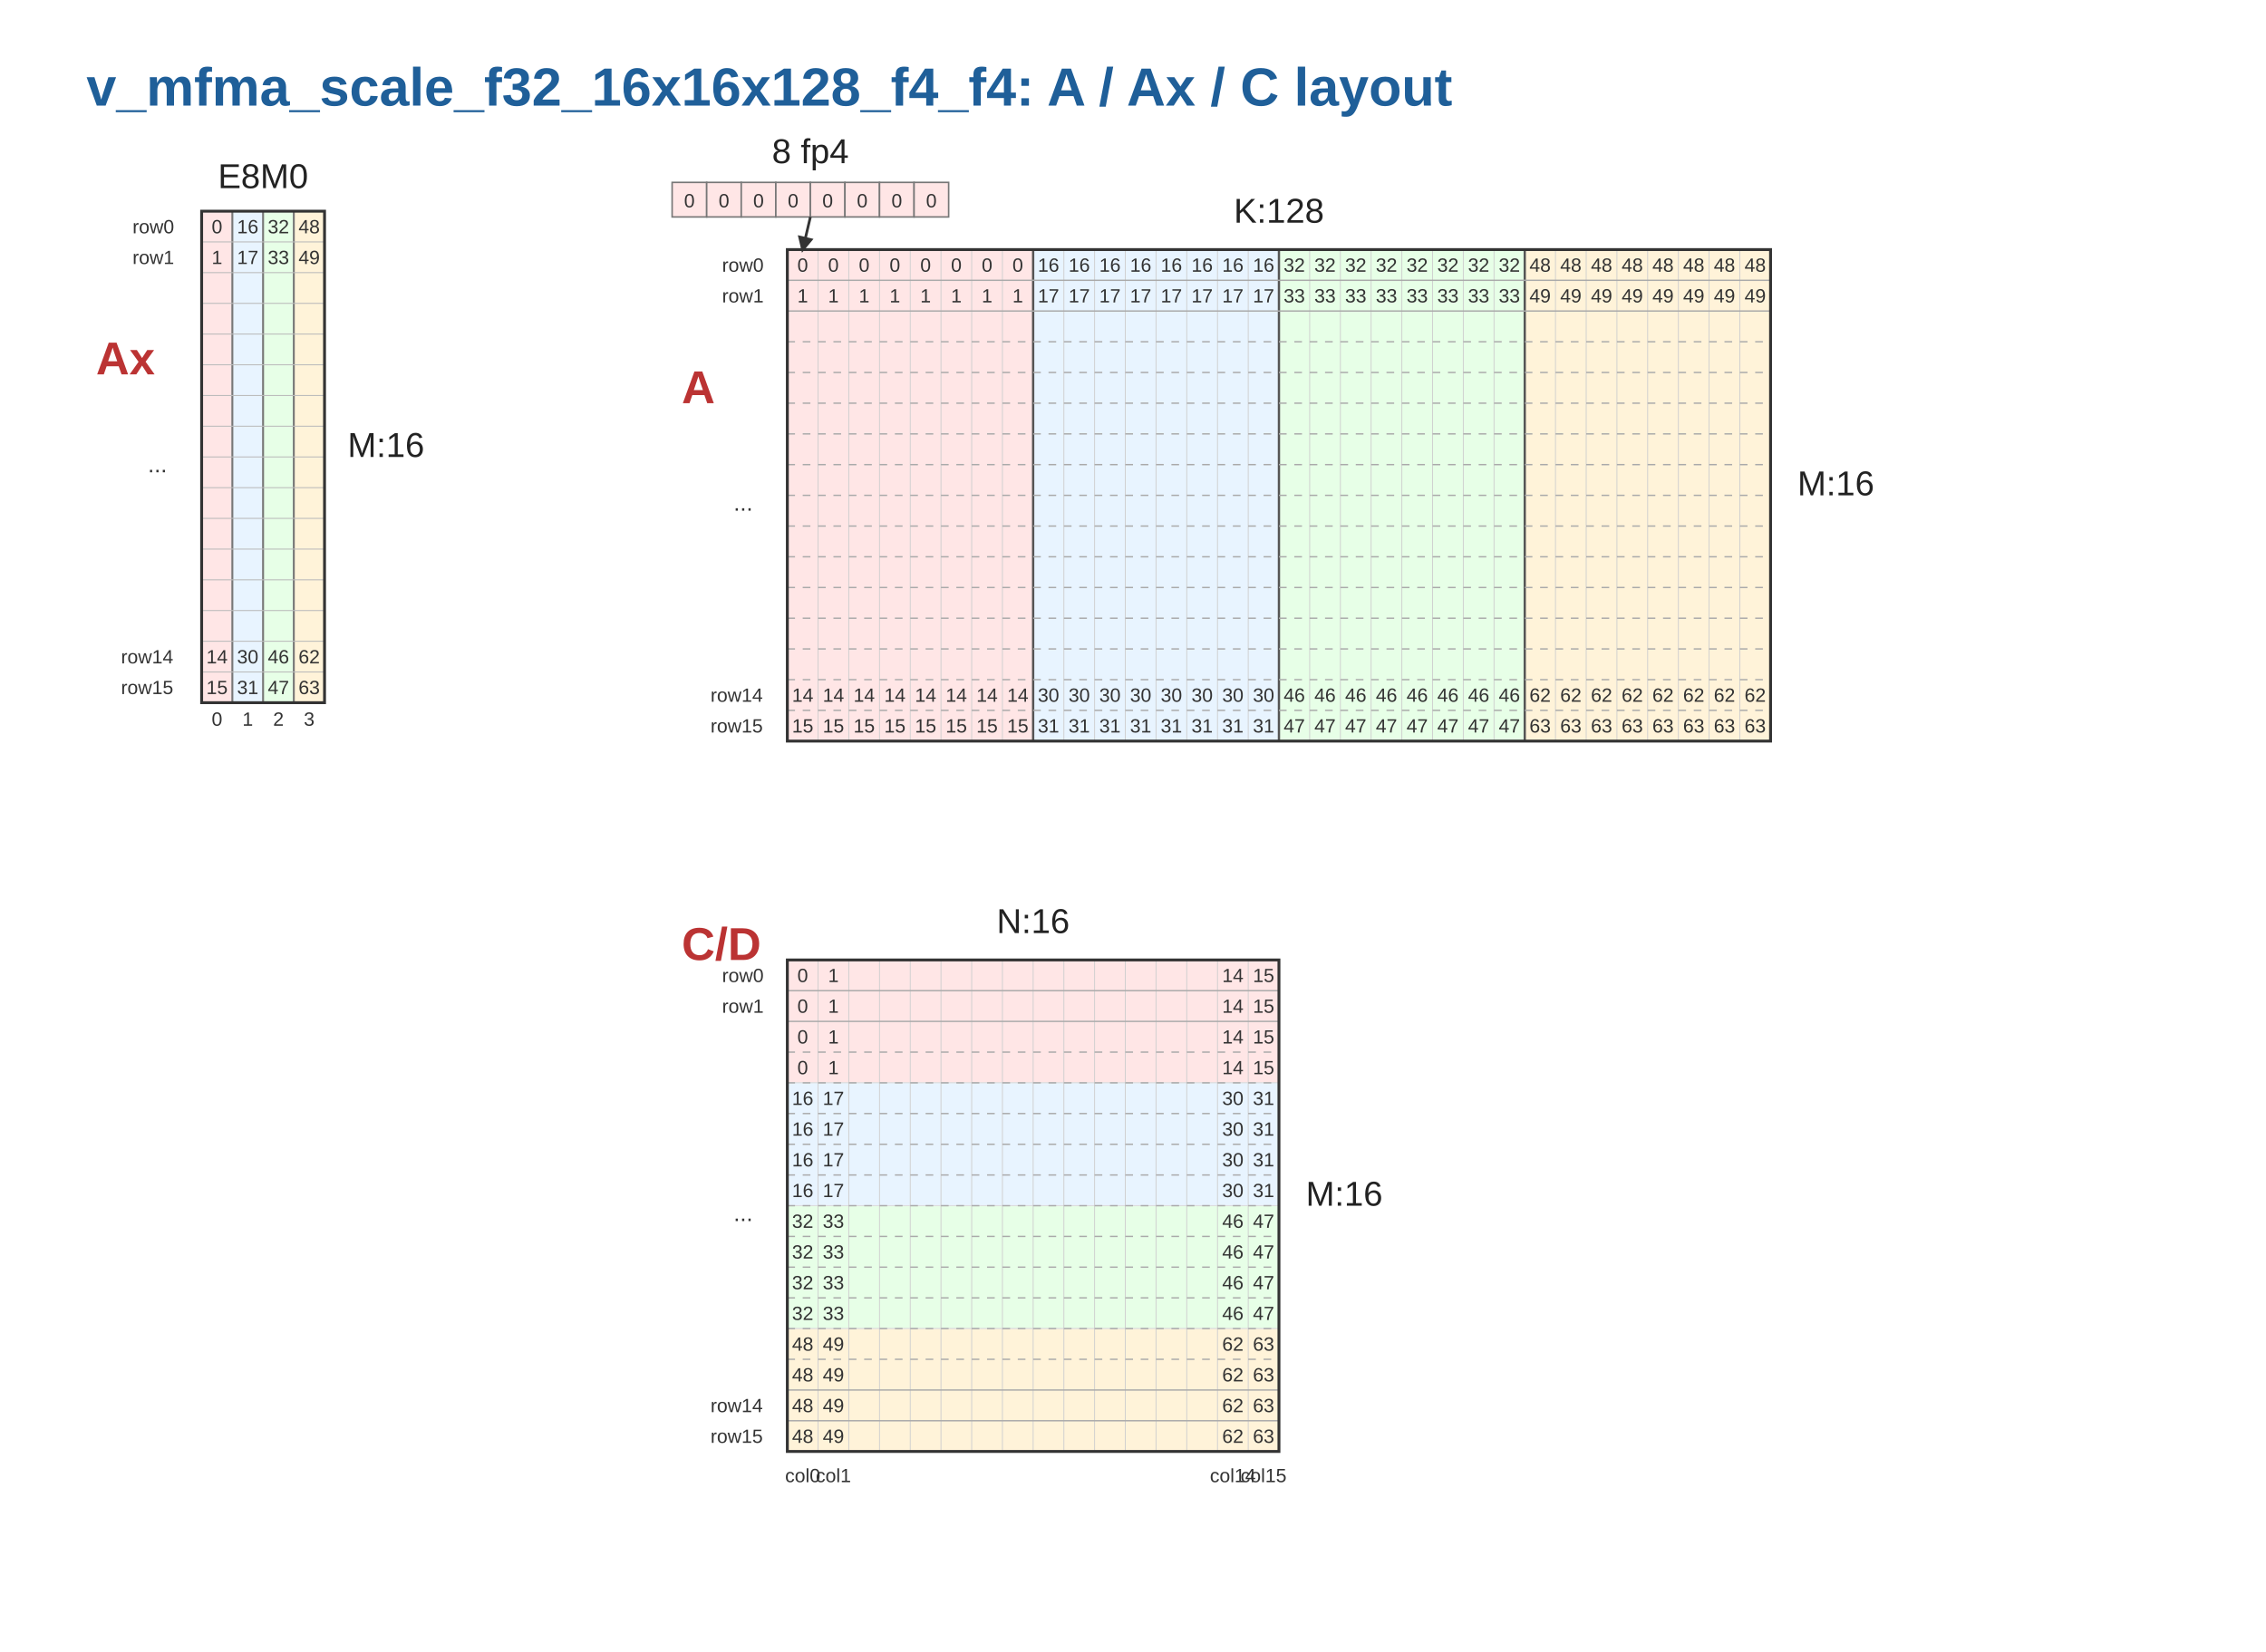
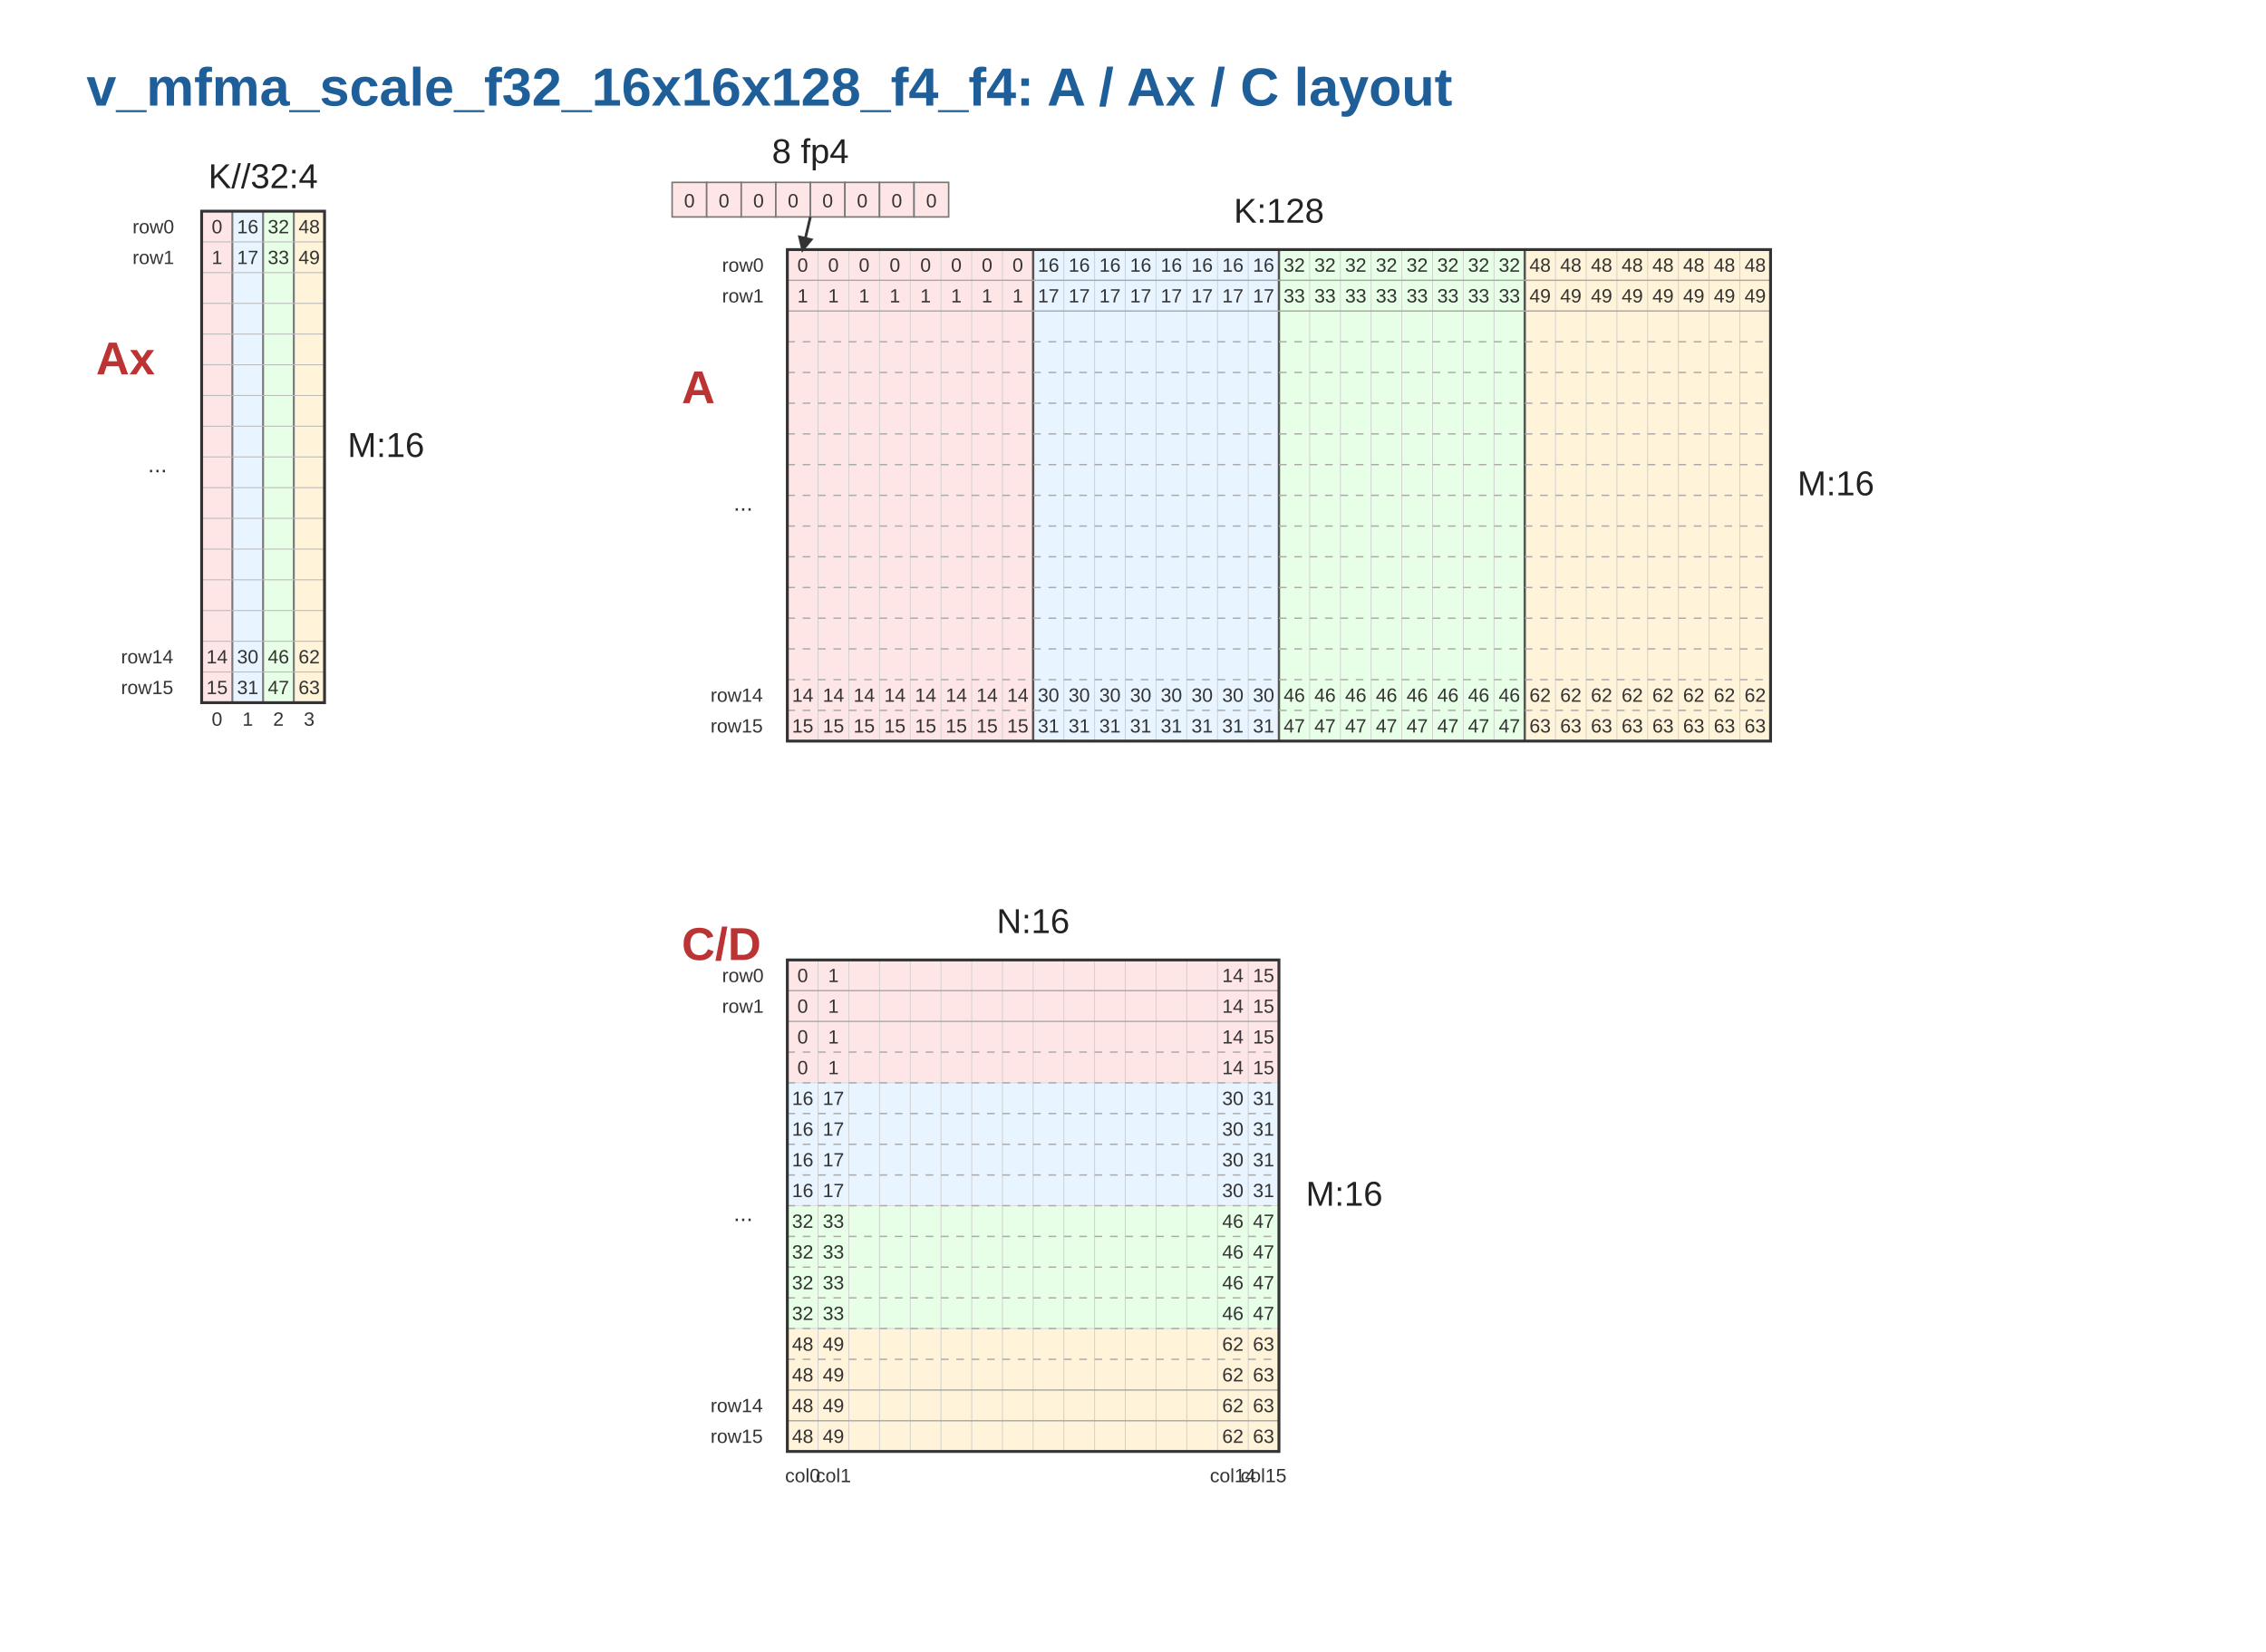
<svg xmlns="http://www.w3.org/2000/svg" width="1180" height="860" viewBox="0 0 1180 860">
  <style>
.title{font:700 28px Arial,sans-serif;fill:#1f5f99}
.label{font:700 24px Arial,sans-serif;fill:#b33}
.dim{font:18px Arial,sans-serif;fill:#222}
.text{font:15px Arial,sans-serif;fill:#222}
.small{font:12px Arial,sans-serif;fill:#333}
.tiny{font:10px Arial,sans-serif;fill:#333}
.callout{font:14px Arial,sans-serif;fill:#222}
</style>
  <defs>
    <marker id="arrow" viewBox="0 0 10 10" refX="8" refY="5" markerWidth="6" markerHeight="6" orient="auto-start-reverse">
      <path d="M0,0 L10,5 L0,10 z" fill="#333" />
    </marker>
  </defs>
  <text x="45" y="55" class="title" text-anchor="start">v_mfma_scale_f32_16x16x128_f4_f4: A / Ax / C layout</text>
  <text x="50" y="195" class="label" text-anchor="start">Ax</text>
  <rect x="105.0" y="110" width="16.0" height="256" fill="#ffe6e6" stroke="#ddd" stroke-width="0.5" />
  <rect x="121.0" y="110" width="16.0" height="256" fill="#e8f4ff" stroke="#ddd" stroke-width="0.5" />
  <rect x="137.0" y="110" width="16.0" height="256" fill="#e7ffe7" stroke="#ddd" stroke-width="0.5" />
  <rect x="153.0" y="110" width="16.0" height="256" fill="#fff3d9" stroke="#ddd" stroke-width="0.5" />
  <line x1="121.0" y1="110" x2="121.0" y2="366" stroke="#777" stroke-width="1" />
  <line x1="137.0" y1="110" x2="137.0" y2="366" stroke="#777" stroke-width="1" />
  <line x1="153.0" y1="110" x2="153.0" y2="366" stroke="#777" stroke-width="1" />
  <line x1="105" y1="126.0" x2="169" y2="126.0" stroke="#bbb" stroke-width="0.5" />
  <line x1="105" y1="142.0" x2="169" y2="142.0" stroke="#bbb" stroke-width="0.5" />
  <line x1="105" y1="158.0" x2="169" y2="158.0" stroke="#bbb" stroke-width="0.5" />
  <line x1="105" y1="174.0" x2="169" y2="174.0" stroke="#bbb" stroke-width="0.5" />
  <line x1="105" y1="190.0" x2="169" y2="190.0" stroke="#bbb" stroke-width="0.5" />
  <line x1="105" y1="206.0" x2="169" y2="206.0" stroke="#bbb" stroke-width="0.5" />
  <line x1="105" y1="222.0" x2="169" y2="222.0" stroke="#bbb" stroke-width="0.5" />
  <line x1="105" y1="238.0" x2="169" y2="238.0" stroke="#bbb" stroke-width="0.5" />
  <line x1="105" y1="254.0" x2="169" y2="254.0" stroke="#bbb" stroke-width="0.5" />
  <line x1="105" y1="270.0" x2="169" y2="270.0" stroke="#bbb" stroke-width="0.5" />
  <line x1="105" y1="286.0" x2="169" y2="286.0" stroke="#bbb" stroke-width="0.5" />
  <line x1="105" y1="302.0" x2="169" y2="302.0" stroke="#bbb" stroke-width="0.5" />
  <line x1="105" y1="318.0" x2="169" y2="318.0" stroke="#bbb" stroke-width="0.5" />
  <line x1="105" y1="334.0" x2="169" y2="334.0" stroke="#bbb" stroke-width="0.5" />
  <line x1="105" y1="350.0" x2="169" y2="350.0" stroke="#bbb" stroke-width="0.5" />
  <rect x="105" y="110" width="64" height="256" fill="none" stroke="#333" stroke-width="1.5" />
-   <text x="137.0" y="98" class="dim" text-anchor="middle">E8M0</text>
+   <text x="137.0" y="98" class="dim" text-anchor="middle">K//32:4</text>
  <text x="181" y="238.0" class="dim" text-anchor="start">M:16</text>
  <text x="113.0" y="378" class="tiny" text-anchor="middle">0</text>
  <text x="129.0" y="378" class="tiny" text-anchor="middle">1</text>
  <text x="145.0" y="378" class="tiny" text-anchor="middle">2</text>
  <text x="161.0" y="378" class="tiny" text-anchor="middle">3</text>
  <text x="113.0" y="121.52" class="tiny" text-anchor="middle">0</text>
  <text x="129.0" y="121.52" class="tiny" text-anchor="middle">16</text>
  <text x="145.0" y="121.52" class="tiny" text-anchor="middle">32</text>
  <text x="161.0" y="121.52" class="tiny" text-anchor="middle">48</text>
  <text x="113.0" y="137.52" class="tiny" text-anchor="middle">1</text>
  <text x="129.0" y="137.52" class="tiny" text-anchor="middle">17</text>
  <text x="145.0" y="137.52" class="tiny" text-anchor="middle">33</text>
  <text x="161.0" y="137.52" class="tiny" text-anchor="middle">49</text>
  <text x="113.0" y="345.52" class="tiny" text-anchor="middle">14</text>
  <text x="129.0" y="345.52" class="tiny" text-anchor="middle">30</text>
  <text x="145.0" y="345.52" class="tiny" text-anchor="middle">46</text>
  <text x="161.0" y="345.52" class="tiny" text-anchor="middle">62</text>
  <text x="113.0" y="361.52" class="tiny" text-anchor="middle">15</text>
  <text x="129.0" y="361.52" class="tiny" text-anchor="middle">31</text>
  <text x="145.0" y="361.52" class="tiny" text-anchor="middle">47</text>
  <text x="161.0" y="361.52" class="tiny" text-anchor="middle">63</text>
  <text x="69" y="121.52" class="tiny" text-anchor="start">row0</text>
  <text x="69" y="137.52" class="tiny" text-anchor="start">row1</text>
  <text x="77" y="246.0" class="small" text-anchor="start">...</text>
  <text x="63" y="345.52" class="tiny" text-anchor="start">row14</text>
  <text x="63" y="361.52" class="tiny" text-anchor="start">row15</text>
  <text x="355" y="210" class="label" text-anchor="start">A</text>
  <rect x="410.0" y="130" width="128.0" height="256" fill="#ffe6e6" stroke="#ddd" stroke-width="0.5" />
  <line x1="410.0" y1="130" x2="410.0" y2="386" stroke="#cfcfcf" stroke-width="0.45" />
  <text x="418.0" y="141.52" class="tiny" text-anchor="middle">0</text>
  <text x="418.0" y="157.52" class="tiny" text-anchor="middle">1</text>
  <text x="418.0" y="365.52" class="tiny" text-anchor="middle">14</text>
  <text x="418.0" y="381.52" class="tiny" text-anchor="middle">15</text>
  <line x1="426.0" y1="130" x2="426.0" y2="386" stroke="#cfcfcf" stroke-width="0.45" />
  <text x="434.0" y="141.52" class="tiny" text-anchor="middle">0</text>
  <text x="434.0" y="157.52" class="tiny" text-anchor="middle">1</text>
  <text x="434.0" y="365.52" class="tiny" text-anchor="middle">14</text>
  <text x="434.0" y="381.52" class="tiny" text-anchor="middle">15</text>
  <line x1="442.0" y1="130" x2="442.0" y2="386" stroke="#cfcfcf" stroke-width="0.45" />
  <text x="450.0" y="141.52" class="tiny" text-anchor="middle">0</text>
  <text x="450.0" y="157.52" class="tiny" text-anchor="middle">1</text>
  <text x="450.0" y="365.52" class="tiny" text-anchor="middle">14</text>
  <text x="450.0" y="381.52" class="tiny" text-anchor="middle">15</text>
  <line x1="458.0" y1="130" x2="458.0" y2="386" stroke="#cfcfcf" stroke-width="0.45" />
  <text x="466.0" y="141.52" class="tiny" text-anchor="middle">0</text>
  <text x="466.0" y="157.52" class="tiny" text-anchor="middle">1</text>
  <text x="466.0" y="365.52" class="tiny" text-anchor="middle">14</text>
  <text x="466.0" y="381.52" class="tiny" text-anchor="middle">15</text>
  <line x1="474.0" y1="130" x2="474.0" y2="386" stroke="#cfcfcf" stroke-width="0.45" />
  <text x="482.0" y="141.52" class="tiny" text-anchor="middle">0</text>
  <text x="482.0" y="157.52" class="tiny" text-anchor="middle">1</text>
  <text x="482.0" y="365.52" class="tiny" text-anchor="middle">14</text>
  <text x="482.0" y="381.52" class="tiny" text-anchor="middle">15</text>
  <line x1="490.0" y1="130" x2="490.0" y2="386" stroke="#cfcfcf" stroke-width="0.45" />
  <text x="498.0" y="141.52" class="tiny" text-anchor="middle">0</text>
  <text x="498.0" y="157.52" class="tiny" text-anchor="middle">1</text>
  <text x="498.0" y="365.52" class="tiny" text-anchor="middle">14</text>
  <text x="498.0" y="381.52" class="tiny" text-anchor="middle">15</text>
  <line x1="506.0" y1="130" x2="506.0" y2="386" stroke="#cfcfcf" stroke-width="0.45" />
  <text x="514.0" y="141.52" class="tiny" text-anchor="middle">0</text>
  <text x="514.0" y="157.52" class="tiny" text-anchor="middle">1</text>
  <text x="514.0" y="365.52" class="tiny" text-anchor="middle">14</text>
  <text x="514.0" y="381.52" class="tiny" text-anchor="middle">15</text>
  <line x1="522.0" y1="130" x2="522.0" y2="386" stroke="#cfcfcf" stroke-width="0.45" />
  <text x="530.0" y="141.52" class="tiny" text-anchor="middle">0</text>
  <text x="530.0" y="157.52" class="tiny" text-anchor="middle">1</text>
  <text x="530.0" y="365.52" class="tiny" text-anchor="middle">14</text>
  <text x="530.0" y="381.52" class="tiny" text-anchor="middle">15</text>
  <rect x="538.0" y="130" width="128.0" height="256" fill="#e8f4ff" stroke="#ddd" stroke-width="0.5" />
  <line x1="538.0" y1="130" x2="538.0" y2="386" stroke="#cfcfcf" stroke-width="0.45" />
  <text x="546.0" y="141.52" class="tiny" text-anchor="middle">16</text>
  <text x="546.0" y="157.52" class="tiny" text-anchor="middle">17</text>
  <text x="546.0" y="365.52" class="tiny" text-anchor="middle">30</text>
  <text x="546.0" y="381.52" class="tiny" text-anchor="middle">31</text>
  <line x1="554.0" y1="130" x2="554.0" y2="386" stroke="#cfcfcf" stroke-width="0.45" />
  <text x="562.0" y="141.52" class="tiny" text-anchor="middle">16</text>
  <text x="562.0" y="157.52" class="tiny" text-anchor="middle">17</text>
  <text x="562.0" y="365.52" class="tiny" text-anchor="middle">30</text>
  <text x="562.0" y="381.52" class="tiny" text-anchor="middle">31</text>
  <line x1="570.0" y1="130" x2="570.0" y2="386" stroke="#cfcfcf" stroke-width="0.45" />
  <text x="578.0" y="141.52" class="tiny" text-anchor="middle">16</text>
  <text x="578.0" y="157.52" class="tiny" text-anchor="middle">17</text>
  <text x="578.0" y="365.52" class="tiny" text-anchor="middle">30</text>
  <text x="578.0" y="381.52" class="tiny" text-anchor="middle">31</text>
  <line x1="586.0" y1="130" x2="586.0" y2="386" stroke="#cfcfcf" stroke-width="0.45" />
  <text x="594.0" y="141.52" class="tiny" text-anchor="middle">16</text>
  <text x="594.0" y="157.52" class="tiny" text-anchor="middle">17</text>
  <text x="594.0" y="365.52" class="tiny" text-anchor="middle">30</text>
  <text x="594.0" y="381.52" class="tiny" text-anchor="middle">31</text>
  <line x1="602.0" y1="130" x2="602.0" y2="386" stroke="#cfcfcf" stroke-width="0.45" />
  <text x="610.0" y="141.52" class="tiny" text-anchor="middle">16</text>
  <text x="610.0" y="157.52" class="tiny" text-anchor="middle">17</text>
  <text x="610.0" y="365.52" class="tiny" text-anchor="middle">30</text>
  <text x="610.0" y="381.52" class="tiny" text-anchor="middle">31</text>
  <line x1="618.0" y1="130" x2="618.0" y2="386" stroke="#cfcfcf" stroke-width="0.45" />
  <text x="626.0" y="141.52" class="tiny" text-anchor="middle">16</text>
  <text x="626.0" y="157.52" class="tiny" text-anchor="middle">17</text>
  <text x="626.0" y="365.52" class="tiny" text-anchor="middle">30</text>
  <text x="626.0" y="381.52" class="tiny" text-anchor="middle">31</text>
  <line x1="634.0" y1="130" x2="634.0" y2="386" stroke="#cfcfcf" stroke-width="0.45" />
  <text x="642.0" y="141.52" class="tiny" text-anchor="middle">16</text>
  <text x="642.0" y="157.52" class="tiny" text-anchor="middle">17</text>
  <text x="642.0" y="365.52" class="tiny" text-anchor="middle">30</text>
  <text x="642.0" y="381.52" class="tiny" text-anchor="middle">31</text>
  <line x1="650.0" y1="130" x2="650.0" y2="386" stroke="#cfcfcf" stroke-width="0.45" />
  <text x="658.0" y="141.52" class="tiny" text-anchor="middle">16</text>
  <text x="658.0" y="157.52" class="tiny" text-anchor="middle">17</text>
  <text x="658.0" y="365.52" class="tiny" text-anchor="middle">30</text>
  <text x="658.0" y="381.52" class="tiny" text-anchor="middle">31</text>
  <rect x="666.0" y="130" width="128.0" height="256" fill="#e7ffe7" stroke="#ddd" stroke-width="0.5" />
  <line x1="666.0" y1="130" x2="666.0" y2="386" stroke="#cfcfcf" stroke-width="0.45" />
  <text x="674.0" y="141.52" class="tiny" text-anchor="middle">32</text>
  <text x="674.0" y="157.52" class="tiny" text-anchor="middle">33</text>
  <text x="674.0" y="365.52" class="tiny" text-anchor="middle">46</text>
  <text x="674.0" y="381.52" class="tiny" text-anchor="middle">47</text>
  <line x1="682.0" y1="130" x2="682.0" y2="386" stroke="#cfcfcf" stroke-width="0.45" />
  <text x="690.0" y="141.52" class="tiny" text-anchor="middle">32</text>
  <text x="690.0" y="157.52" class="tiny" text-anchor="middle">33</text>
  <text x="690.0" y="365.52" class="tiny" text-anchor="middle">46</text>
  <text x="690.0" y="381.52" class="tiny" text-anchor="middle">47</text>
  <line x1="698.0" y1="130" x2="698.0" y2="386" stroke="#cfcfcf" stroke-width="0.45" />
  <text x="706.0" y="141.52" class="tiny" text-anchor="middle">32</text>
  <text x="706.0" y="157.52" class="tiny" text-anchor="middle">33</text>
  <text x="706.0" y="365.52" class="tiny" text-anchor="middle">46</text>
  <text x="706.0" y="381.52" class="tiny" text-anchor="middle">47</text>
  <line x1="714.0" y1="130" x2="714.0" y2="386" stroke="#cfcfcf" stroke-width="0.45" />
  <text x="722.0" y="141.52" class="tiny" text-anchor="middle">32</text>
  <text x="722.0" y="157.52" class="tiny" text-anchor="middle">33</text>
  <text x="722.0" y="365.52" class="tiny" text-anchor="middle">46</text>
  <text x="722.0" y="381.52" class="tiny" text-anchor="middle">47</text>
  <line x1="730.0" y1="130" x2="730.0" y2="386" stroke="#cfcfcf" stroke-width="0.45" />
  <text x="738.0" y="141.52" class="tiny" text-anchor="middle">32</text>
  <text x="738.0" y="157.52" class="tiny" text-anchor="middle">33</text>
  <text x="738.0" y="365.52" class="tiny" text-anchor="middle">46</text>
  <text x="738.0" y="381.52" class="tiny" text-anchor="middle">47</text>
  <line x1="746.0" y1="130" x2="746.0" y2="386" stroke="#cfcfcf" stroke-width="0.45" />
  <text x="754.0" y="141.52" class="tiny" text-anchor="middle">32</text>
  <text x="754.0" y="157.52" class="tiny" text-anchor="middle">33</text>
  <text x="754.0" y="365.52" class="tiny" text-anchor="middle">46</text>
  <text x="754.0" y="381.52" class="tiny" text-anchor="middle">47</text>
  <line x1="762.0" y1="130" x2="762.0" y2="386" stroke="#cfcfcf" stroke-width="0.45" />
  <text x="770.0" y="141.52" class="tiny" text-anchor="middle">32</text>
  <text x="770.0" y="157.52" class="tiny" text-anchor="middle">33</text>
  <text x="770.0" y="365.52" class="tiny" text-anchor="middle">46</text>
  <text x="770.0" y="381.52" class="tiny" text-anchor="middle">47</text>
  <line x1="778.0" y1="130" x2="778.0" y2="386" stroke="#cfcfcf" stroke-width="0.45" />
  <text x="786.0" y="141.52" class="tiny" text-anchor="middle">32</text>
  <text x="786.0" y="157.52" class="tiny" text-anchor="middle">33</text>
  <text x="786.0" y="365.52" class="tiny" text-anchor="middle">46</text>
  <text x="786.0" y="381.52" class="tiny" text-anchor="middle">47</text>
  <rect x="794.0" y="130" width="128.0" height="256" fill="#fff3d9" stroke="#ddd" stroke-width="0.5" />
  <line x1="794.0" y1="130" x2="794.0" y2="386" stroke="#cfcfcf" stroke-width="0.45" />
  <text x="802.0" y="141.52" class="tiny" text-anchor="middle">48</text>
  <text x="802.0" y="157.52" class="tiny" text-anchor="middle">49</text>
  <text x="802.0" y="365.52" class="tiny" text-anchor="middle">62</text>
  <text x="802.0" y="381.52" class="tiny" text-anchor="middle">63</text>
  <line x1="810.0" y1="130" x2="810.0" y2="386" stroke="#cfcfcf" stroke-width="0.45" />
  <text x="818.0" y="141.52" class="tiny" text-anchor="middle">48</text>
  <text x="818.0" y="157.52" class="tiny" text-anchor="middle">49</text>
  <text x="818.0" y="365.52" class="tiny" text-anchor="middle">62</text>
  <text x="818.0" y="381.52" class="tiny" text-anchor="middle">63</text>
  <line x1="826.0" y1="130" x2="826.0" y2="386" stroke="#cfcfcf" stroke-width="0.45" />
  <text x="834.0" y="141.52" class="tiny" text-anchor="middle">48</text>
  <text x="834.0" y="157.52" class="tiny" text-anchor="middle">49</text>
  <text x="834.0" y="365.52" class="tiny" text-anchor="middle">62</text>
  <text x="834.0" y="381.52" class="tiny" text-anchor="middle">63</text>
  <line x1="842.0" y1="130" x2="842.0" y2="386" stroke="#cfcfcf" stroke-width="0.45" />
  <text x="850.0" y="141.52" class="tiny" text-anchor="middle">48</text>
  <text x="850.0" y="157.52" class="tiny" text-anchor="middle">49</text>
  <text x="850.0" y="365.52" class="tiny" text-anchor="middle">62</text>
  <text x="850.0" y="381.52" class="tiny" text-anchor="middle">63</text>
  <line x1="858.0" y1="130" x2="858.0" y2="386" stroke="#cfcfcf" stroke-width="0.45" />
  <text x="866.0" y="141.52" class="tiny" text-anchor="middle">48</text>
  <text x="866.0" y="157.52" class="tiny" text-anchor="middle">49</text>
  <text x="866.0" y="365.52" class="tiny" text-anchor="middle">62</text>
  <text x="866.0" y="381.52" class="tiny" text-anchor="middle">63</text>
  <line x1="874.0" y1="130" x2="874.0" y2="386" stroke="#cfcfcf" stroke-width="0.45" />
  <text x="882.0" y="141.52" class="tiny" text-anchor="middle">48</text>
  <text x="882.0" y="157.52" class="tiny" text-anchor="middle">49</text>
  <text x="882.0" y="365.52" class="tiny" text-anchor="middle">62</text>
  <text x="882.0" y="381.52" class="tiny" text-anchor="middle">63</text>
  <line x1="890.0" y1="130" x2="890.0" y2="386" stroke="#cfcfcf" stroke-width="0.45" />
  <text x="898.0" y="141.52" class="tiny" text-anchor="middle">48</text>
  <text x="898.0" y="157.52" class="tiny" text-anchor="middle">49</text>
  <text x="898.0" y="365.52" class="tiny" text-anchor="middle">62</text>
  <text x="898.0" y="381.52" class="tiny" text-anchor="middle">63</text>
  <line x1="906.0" y1="130" x2="906.0" y2="386" stroke="#cfcfcf" stroke-width="0.45" />
  <text x="914.0" y="141.52" class="tiny" text-anchor="middle">48</text>
  <text x="914.0" y="157.52" class="tiny" text-anchor="middle">49</text>
  <text x="914.0" y="365.52" class="tiny" text-anchor="middle">62</text>
  <text x="914.0" y="381.52" class="tiny" text-anchor="middle">63</text>
  <line x1="538.0" y1="130" x2="538.0" y2="386" stroke="#555" stroke-width="1.2" />
  <line x1="666.0" y1="130" x2="666.0" y2="386" stroke="#555" stroke-width="1.2" />
  <line x1="794.0" y1="130" x2="794.0" y2="386" stroke="#555" stroke-width="1.2" />
  <line x1="922" y1="130" x2="922" y2="386" stroke="#cfcfcf" stroke-width="0.45" />
  <line x1="410" y1="146.0" x2="922" y2="146.0" stroke="#aaa" stroke-width="0.7" />
  <line x1="410" y1="162.0" x2="922" y2="162.0" stroke="#aaa" stroke-width="0.7" />
  <line x1="410" y1="178.0" x2="922" y2="178.0" stroke="#aaa" stroke-width="0.7" stroke-dasharray="4 4" />
  <line x1="410" y1="194.0" x2="922" y2="194.0" stroke="#aaa" stroke-width="0.7" stroke-dasharray="4 4" />
  <line x1="410" y1="210.0" x2="922" y2="210.0" stroke="#aaa" stroke-width="0.7" stroke-dasharray="4 4" />
  <line x1="410" y1="226.0" x2="922" y2="226.0" stroke="#aaa" stroke-width="0.7" stroke-dasharray="4 4" />
  <line x1="410" y1="242.0" x2="922" y2="242.0" stroke="#aaa" stroke-width="0.7" stroke-dasharray="4 4" />
  <line x1="410" y1="258.0" x2="922" y2="258.0" stroke="#aaa" stroke-width="0.7" stroke-dasharray="4 4" />
  <line x1="410" y1="274.0" x2="922" y2="274.0" stroke="#aaa" stroke-width="0.7" stroke-dasharray="4 4" />
  <line x1="410" y1="290.0" x2="922" y2="290.0" stroke="#aaa" stroke-width="0.7" stroke-dasharray="4 4" />
  <line x1="410" y1="306.0" x2="922" y2="306.0" stroke="#aaa" stroke-width="0.7" stroke-dasharray="4 4" />
  <line x1="410" y1="322.0" x2="922" y2="322.0" stroke="#aaa" stroke-width="0.7" stroke-dasharray="4 4" />
  <line x1="410" y1="338.0" x2="922" y2="338.0" stroke="#aaa" stroke-width="0.7" stroke-dasharray="4 4" />
  <line x1="410" y1="354.0" x2="922" y2="354.0" stroke="#aaa" stroke-width="0.7" stroke-dasharray="4 4" />
  <line x1="410" y1="370.0" x2="922" y2="370.0" stroke="#aaa" stroke-width="0.7" stroke-dasharray="4 4" />
  <rect x="410" y="130" width="512" height="256" fill="none" stroke="#333" stroke-width="1.5" />
  <text x="666.0" y="116" class="dim" text-anchor="middle">K:128</text>
  <text x="936" y="258.0" class="dim" text-anchor="start">M:16</text>
  <text x="376" y="141.52" class="tiny" text-anchor="start">row0</text>
  <text x="376" y="157.52" class="tiny" text-anchor="start">row1</text>
  <text x="382" y="266.0" class="small" text-anchor="start">...</text>
  <text x="370" y="365.52" class="tiny" text-anchor="start">row14</text>
  <text x="370" y="381.52" class="tiny" text-anchor="start">row15</text>
  <rect x="350" y="95" width="18" height="18" fill="#ffe6e6" stroke="#777" stroke-width="0.8" />
  <text x="359.0" y="108" class="tiny" text-anchor="middle">0</text>
  <rect x="368" y="95" width="18" height="18" fill="#ffe6e6" stroke="#777" stroke-width="0.8" />
  <text x="377.0" y="108" class="tiny" text-anchor="middle">0</text>
  <rect x="386" y="95" width="18" height="18" fill="#ffe6e6" stroke="#777" stroke-width="0.8" />
  <text x="395.0" y="108" class="tiny" text-anchor="middle">0</text>
  <rect x="404" y="95" width="18" height="18" fill="#ffe6e6" stroke="#777" stroke-width="0.8" />
  <text x="413.0" y="108" class="tiny" text-anchor="middle">0</text>
  <rect x="422" y="95" width="18" height="18" fill="#ffe6e6" stroke="#777" stroke-width="0.8" />
  <text x="431.0" y="108" class="tiny" text-anchor="middle">0</text>
  <rect x="440" y="95" width="18" height="18" fill="#ffe6e6" stroke="#777" stroke-width="0.8" />
  <text x="449.0" y="108" class="tiny" text-anchor="middle">0</text>
  <rect x="458" y="95" width="18" height="18" fill="#ffe6e6" stroke="#777" stroke-width="0.8" />
  <text x="467.0" y="108" class="tiny" text-anchor="middle">0</text>
  <rect x="476" y="95" width="18" height="18" fill="#ffe6e6" stroke="#777" stroke-width="0.8" />
  <text x="485.0" y="108" class="tiny" text-anchor="middle">0</text>
  <text x="422" y="85" class="dim" text-anchor="middle">8 fp4</text>
  <line x1="422" y1="113" x2="418.0" y2="130" stroke="#333" stroke-width="1.4" marker-end="url(#arrow)" />
  <text x="355" y="500" class="label" text-anchor="start">C/D</text>
  <rect x="410" y="500.0" width="256" height="64.0" fill="#ffe6e6" stroke="#ddd" stroke-width="0.5" />
  <rect x="410" y="564.0" width="256" height="64.0" fill="#e8f4ff" stroke="#ddd" stroke-width="0.5" />
  <rect x="410" y="628.0" width="256" height="64.0" fill="#e7ffe7" stroke="#ddd" stroke-width="0.5" />
  <rect x="410" y="692.0" width="256" height="64.0" fill="#fff3d9" stroke="#ddd" stroke-width="0.5" />
  <line x1="410.0" y1="500" x2="410.0" y2="756" stroke="#cfcfcf" stroke-width="0.45" />
  <line x1="426.0" y1="500" x2="426.0" y2="756" stroke="#cfcfcf" stroke-width="0.45" />
  <line x1="442.0" y1="500" x2="442.0" y2="756" stroke="#cfcfcf" stroke-width="0.45" />
  <line x1="458.0" y1="500" x2="458.0" y2="756" stroke="#cfcfcf" stroke-width="0.45" />
  <line x1="474.0" y1="500" x2="474.0" y2="756" stroke="#cfcfcf" stroke-width="0.45" />
  <line x1="490.0" y1="500" x2="490.0" y2="756" stroke="#cfcfcf" stroke-width="0.45" />
  <line x1="506.0" y1="500" x2="506.0" y2="756" stroke="#cfcfcf" stroke-width="0.45" />
  <line x1="522.0" y1="500" x2="522.0" y2="756" stroke="#cfcfcf" stroke-width="0.45" />
  <line x1="538.0" y1="500" x2="538.0" y2="756" stroke="#cfcfcf" stroke-width="0.45" />
  <line x1="554.0" y1="500" x2="554.0" y2="756" stroke="#cfcfcf" stroke-width="0.45" />
  <line x1="570.0" y1="500" x2="570.0" y2="756" stroke="#cfcfcf" stroke-width="0.45" />
  <line x1="586.0" y1="500" x2="586.0" y2="756" stroke="#cfcfcf" stroke-width="0.45" />
  <line x1="602.0" y1="500" x2="602.0" y2="756" stroke="#cfcfcf" stroke-width="0.45" />
  <line x1="618.0" y1="500" x2="618.0" y2="756" stroke="#cfcfcf" stroke-width="0.45" />
  <line x1="634.0" y1="500" x2="634.0" y2="756" stroke="#cfcfcf" stroke-width="0.45" />
  <line x1="650.0" y1="500" x2="650.0" y2="756" stroke="#cfcfcf" stroke-width="0.45" />
  <line x1="666.0" y1="500" x2="666.0" y2="756" stroke="#cfcfcf" stroke-width="0.45" />
  <line x1="410" y1="500.0" x2="666" y2="500.0" stroke="#aaa" stroke-width="0.7" stroke-dasharray="4 4" />
  <line x1="410" y1="516.0" x2="666" y2="516.0" stroke="#aaa" stroke-width="0.7" />
  <line x1="410" y1="532.0" x2="666" y2="532.0" stroke="#aaa" stroke-width="0.7" />
  <line x1="410" y1="548.0" x2="666" y2="548.0" stroke="#aaa" stroke-width="0.7" stroke-dasharray="4 4" />
  <line x1="410" y1="564.0" x2="666" y2="564.0" stroke="#aaa" stroke-width="0.7" stroke-dasharray="4 4" />
  <line x1="410" y1="580.0" x2="666" y2="580.0" stroke="#aaa" stroke-width="0.7" stroke-dasharray="4 4" />
  <line x1="410" y1="596.0" x2="666" y2="596.0" stroke="#aaa" stroke-width="0.7" stroke-dasharray="4 4" />
  <line x1="410" y1="612.0" x2="666" y2="612.0" stroke="#aaa" stroke-width="0.7" stroke-dasharray="4 4" />
  <line x1="410" y1="628.0" x2="666" y2="628.0" stroke="#aaa" stroke-width="0.7" stroke-dasharray="4 4" />
  <line x1="410" y1="644.0" x2="666" y2="644.0" stroke="#aaa" stroke-width="0.7" stroke-dasharray="4 4" />
  <line x1="410" y1="660.0" x2="666" y2="660.0" stroke="#aaa" stroke-width="0.7" stroke-dasharray="4 4" />
  <line x1="410" y1="676.0" x2="666" y2="676.0" stroke="#aaa" stroke-width="0.7" stroke-dasharray="4 4" />
  <line x1="410" y1="692.0" x2="666" y2="692.0" stroke="#aaa" stroke-width="0.7" stroke-dasharray="4 4" />
  <line x1="410" y1="708.0" x2="666" y2="708.0" stroke="#aaa" stroke-width="0.7" stroke-dasharray="4 4" />
  <line x1="410" y1="724.0" x2="666" y2="724.0" stroke="#aaa" stroke-width="0.7" />
  <line x1="410" y1="740.0" x2="666" y2="740.0" stroke="#aaa" stroke-width="0.7" />
  <line x1="410" y1="756.0" x2="666" y2="756.0" stroke="#aaa" stroke-width="0.7" stroke-dasharray="4 4" />
  <text x="418.0" y="511.52" class="tiny" text-anchor="middle">0</text>
  <text x="434.0" y="511.52" class="tiny" text-anchor="middle">1</text>
  <text x="642.0" y="511.52" class="tiny" text-anchor="middle">14</text>
  <text x="658.0" y="511.52" class="tiny" text-anchor="middle">15</text>
  <text x="418.0" y="527.52" class="tiny" text-anchor="middle">0</text>
  <text x="434.0" y="527.52" class="tiny" text-anchor="middle">1</text>
  <text x="642.0" y="527.52" class="tiny" text-anchor="middle">14</text>
  <text x="658.0" y="527.52" class="tiny" text-anchor="middle">15</text>
  <text x="418.0" y="543.52" class="tiny" text-anchor="middle">0</text>
  <text x="434.0" y="543.52" class="tiny" text-anchor="middle">1</text>
  <text x="642.0" y="543.52" class="tiny" text-anchor="middle">14</text>
  <text x="658.0" y="543.52" class="tiny" text-anchor="middle">15</text>
  <text x="418.0" y="559.52" class="tiny" text-anchor="middle">0</text>
  <text x="434.0" y="559.52" class="tiny" text-anchor="middle">1</text>
  <text x="642.0" y="559.52" class="tiny" text-anchor="middle">14</text>
  <text x="658.0" y="559.52" class="tiny" text-anchor="middle">15</text>
  <text x="418.0" y="575.52" class="tiny" text-anchor="middle">16</text>
  <text x="434.0" y="575.52" class="tiny" text-anchor="middle">17</text>
  <text x="642.0" y="575.52" class="tiny" text-anchor="middle">30</text>
  <text x="658.0" y="575.52" class="tiny" text-anchor="middle">31</text>
  <text x="418.0" y="591.52" class="tiny" text-anchor="middle">16</text>
  <text x="434.0" y="591.52" class="tiny" text-anchor="middle">17</text>
  <text x="642.0" y="591.52" class="tiny" text-anchor="middle">30</text>
  <text x="658.0" y="591.52" class="tiny" text-anchor="middle">31</text>
  <text x="418.0" y="607.52" class="tiny" text-anchor="middle">16</text>
  <text x="434.0" y="607.52" class="tiny" text-anchor="middle">17</text>
  <text x="642.0" y="607.52" class="tiny" text-anchor="middle">30</text>
  <text x="658.0" y="607.52" class="tiny" text-anchor="middle">31</text>
  <text x="418.0" y="623.52" class="tiny" text-anchor="middle">16</text>
  <text x="434.0" y="623.52" class="tiny" text-anchor="middle">17</text>
  <text x="642.0" y="623.52" class="tiny" text-anchor="middle">30</text>
  <text x="658.0" y="623.52" class="tiny" text-anchor="middle">31</text>
  <text x="418.0" y="639.52" class="tiny" text-anchor="middle">32</text>
  <text x="434.0" y="639.52" class="tiny" text-anchor="middle">33</text>
  <text x="642.0" y="639.52" class="tiny" text-anchor="middle">46</text>
  <text x="658.0" y="639.52" class="tiny" text-anchor="middle">47</text>
  <text x="418.0" y="655.52" class="tiny" text-anchor="middle">32</text>
  <text x="434.0" y="655.52" class="tiny" text-anchor="middle">33</text>
  <text x="642.0" y="655.52" class="tiny" text-anchor="middle">46</text>
  <text x="658.0" y="655.52" class="tiny" text-anchor="middle">47</text>
  <text x="418.0" y="671.52" class="tiny" text-anchor="middle">32</text>
  <text x="434.0" y="671.52" class="tiny" text-anchor="middle">33</text>
  <text x="642.0" y="671.52" class="tiny" text-anchor="middle">46</text>
  <text x="658.0" y="671.52" class="tiny" text-anchor="middle">47</text>
  <text x="418.0" y="687.52" class="tiny" text-anchor="middle">32</text>
  <text x="434.0" y="687.52" class="tiny" text-anchor="middle">33</text>
  <text x="642.0" y="687.52" class="tiny" text-anchor="middle">46</text>
  <text x="658.0" y="687.52" class="tiny" text-anchor="middle">47</text>
  <text x="418.0" y="703.52" class="tiny" text-anchor="middle">48</text>
  <text x="434.0" y="703.52" class="tiny" text-anchor="middle">49</text>
  <text x="642.0" y="703.52" class="tiny" text-anchor="middle">62</text>
  <text x="658.0" y="703.52" class="tiny" text-anchor="middle">63</text>
  <text x="418.0" y="719.52" class="tiny" text-anchor="middle">48</text>
  <text x="434.0" y="719.52" class="tiny" text-anchor="middle">49</text>
  <text x="642.0" y="719.52" class="tiny" text-anchor="middle">62</text>
  <text x="658.0" y="719.52" class="tiny" text-anchor="middle">63</text>
  <text x="418.0" y="735.52" class="tiny" text-anchor="middle">48</text>
  <text x="434.0" y="735.52" class="tiny" text-anchor="middle">49</text>
  <text x="642.0" y="735.52" class="tiny" text-anchor="middle">62</text>
  <text x="658.0" y="735.52" class="tiny" text-anchor="middle">63</text>
  <text x="418.0" y="751.52" class="tiny" text-anchor="middle">48</text>
  <text x="434.0" y="751.52" class="tiny" text-anchor="middle">49</text>
  <text x="642.0" y="751.52" class="tiny" text-anchor="middle">62</text>
  <text x="658.0" y="751.52" class="tiny" text-anchor="middle">63</text>
  <rect x="410" y="500" width="256" height="256" fill="none" stroke="#333" stroke-width="1.5" />
  <text x="538.0" y="486" class="dim" text-anchor="middle">N:16</text>
  <text x="680" y="628.0" class="dim" text-anchor="start">M:16</text>
  <text x="376" y="511.52" class="tiny" text-anchor="start">row0</text>
  <text x="376" y="527.52" class="tiny" text-anchor="start">row1</text>
  <text x="382" y="636.0" class="small" text-anchor="start">...</text>
  <text x="370" y="735.52" class="tiny" text-anchor="start">row14</text>
  <text x="370" y="751.52" class="tiny" text-anchor="start">row15</text>
  <text x="418.0" y="772" class="tiny" text-anchor="middle">col0</text>
  <text x="434.0" y="772" class="tiny" text-anchor="middle">col1</text>
  <text x="642.0" y="772" class="tiny" text-anchor="middle">col14</text>
  <text x="658.0" y="772" class="tiny" text-anchor="middle">col15</text>
</svg>
